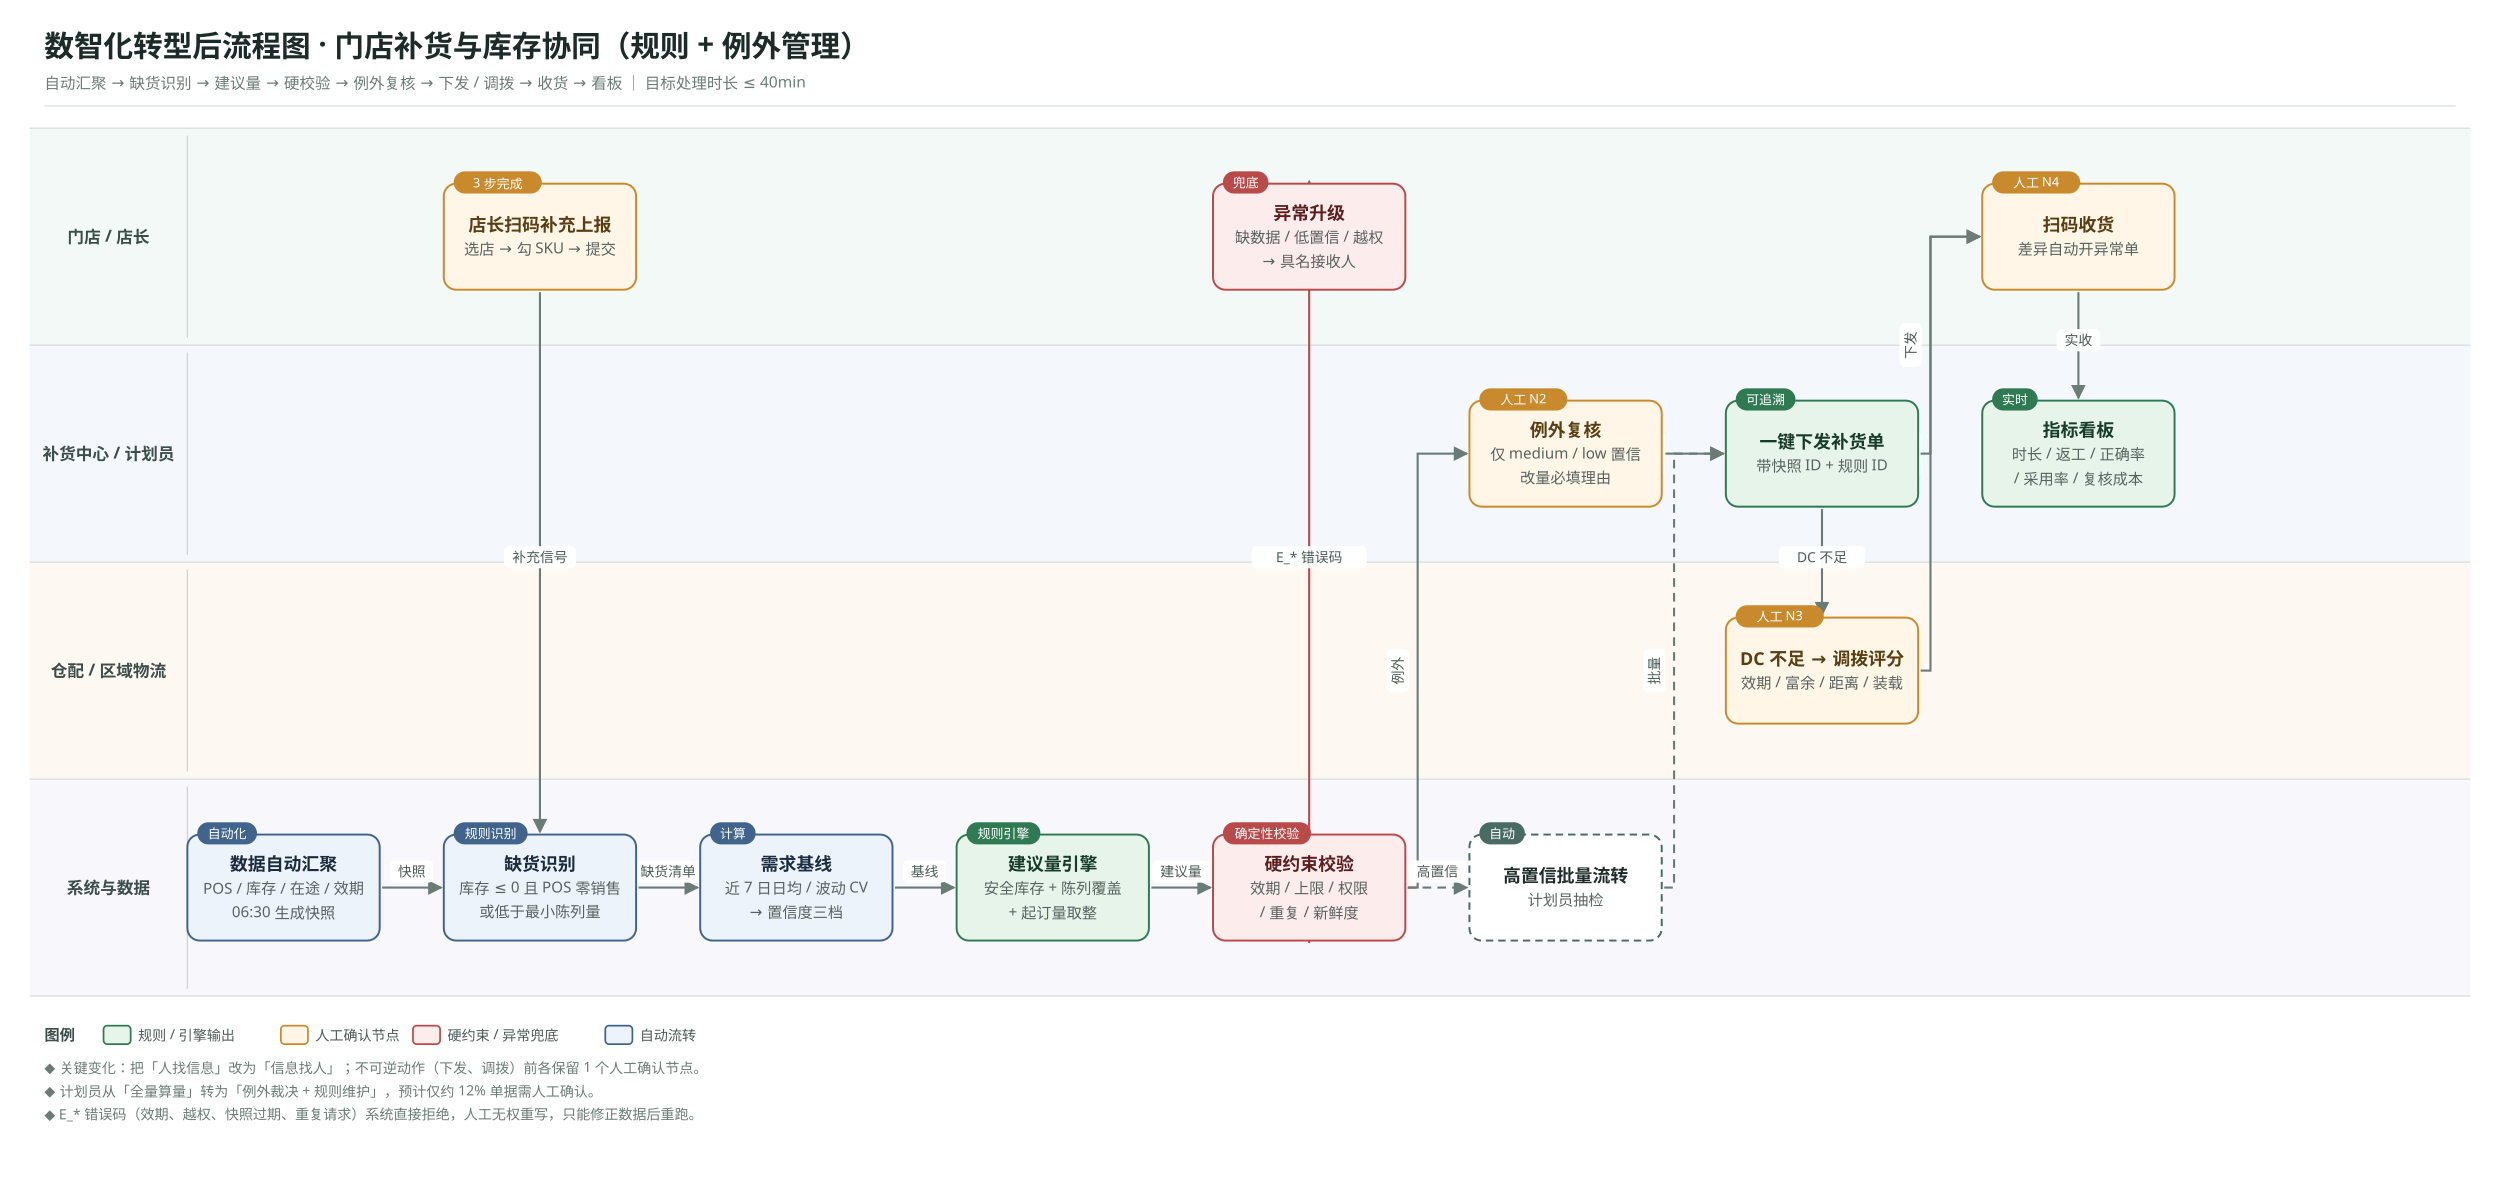
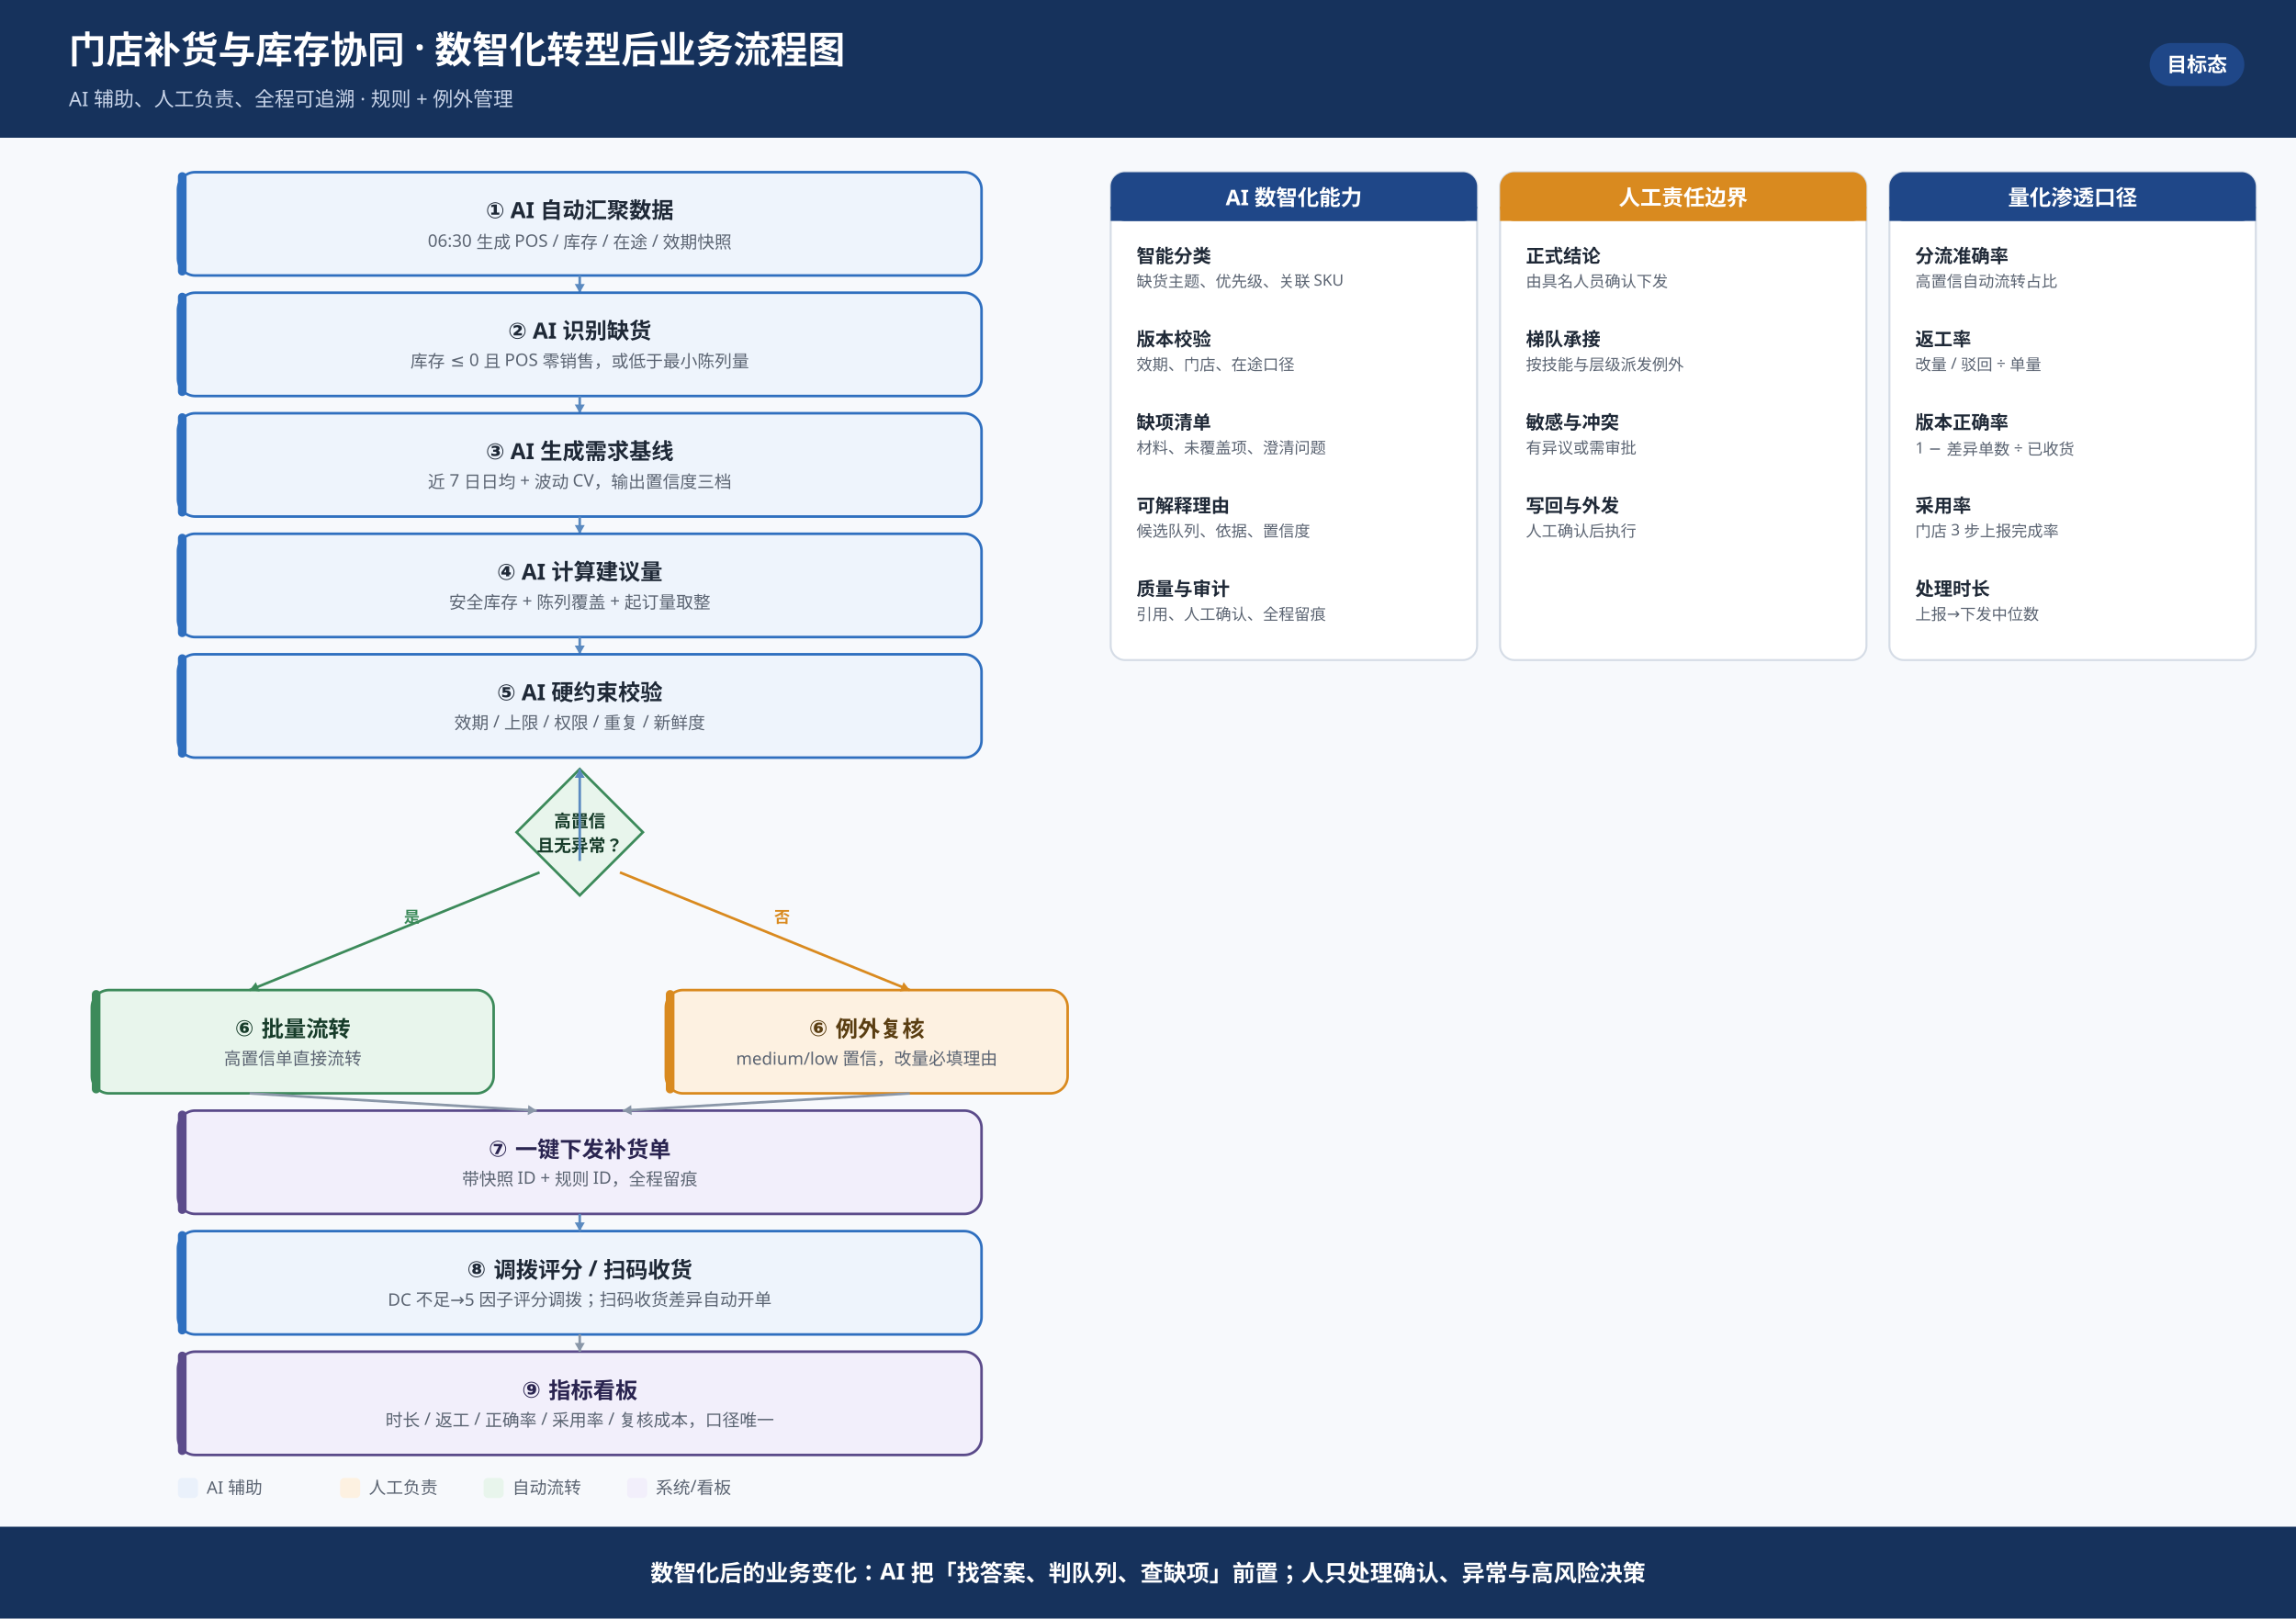
- <svg xmlns="http://www.w3.org/2000/svg" width="2028" height="958" viewBox="0 0 2028 958">
-   <defs>
-     <marker id="arrow" viewBox="0 0 10 10" refX="9" refY="5" markerWidth="7" markerHeight="7" orient="auto-start-reverse">
-       <path d="M0 0 L10 5 L0 10 z" fill="#6B7C77" />
-     </marker>
-   </defs>
-   <rect width="2028" height="958" fill="#FFFFFF" />
-   <text x="36" y="46" font-family="Microsoft YaHei, PingFang SC, Noto Sans SC, sans-serif" font-size="24" font-weight="700" fill="#1C2B27">数智化转型后流程图 · 门店补货与库存协同（规则 + 例外管理）</text>
-   <text x="36" y="72" font-family="Microsoft YaHei, PingFang SC, Noto Sans SC, sans-serif" font-size="12.6" fill="#6B7C77">自动汇聚 → 缺货识别 → 建议量 → 硬校验 → 例外复核 → 下发 / 调拨 → 收货 → 看板 ｜ 目标处理时长 ≤ 40min</text>
-   <line x1="36" y1="86" x2="1992" y2="86" stroke="#D5DEDA" />
-   <rect x="24" y="104" width="1980" height="176" fill="#E8F3EE" opacity="0.5" />
-   <line x1="24" y1="104" x2="2004" y2="104" stroke="#D5DEDA" />
-   <text x="88.0" y="197.0" text-anchor="middle" font-family="Microsoft YaHei, PingFang SC, Noto Sans SC, sans-serif" font-size="13.5" font-weight="700" fill="#3C4E49">门店 / 店长</text>
-   <line x1="152" y1="110" x2="152" y2="274" stroke="#C9D5D0" stroke-width="1" />
-   <rect x="24" y="280" width="1980" height="176" fill="#EAF0F8" opacity="0.5" />
-   <line x1="24" y1="280" x2="2004" y2="280" stroke="#D5DEDA" />
-   <text x="88.0" y="373.0" text-anchor="middle" font-family="Microsoft YaHei, PingFang SC, Noto Sans SC, sans-serif" font-size="13.5" font-weight="700" fill="#3C4E49">补货中心 / 计划员</text>
-   <line x1="152" y1="286" x2="152" y2="450" stroke="#C9D5D0" stroke-width="1" />
-   <rect x="24" y="456" width="1980" height="176" fill="#FBF1E6" opacity="0.5" />
-   <line x1="24" y1="456" x2="2004" y2="456" stroke="#D5DEDA" />
-   <text x="88.0" y="549.0" text-anchor="middle" font-family="Microsoft YaHei, PingFang SC, Noto Sans SC, sans-serif" font-size="13.5" font-weight="700" fill="#3C4E49">仓配 / 区域物流</text>
-   <line x1="152" y1="462" x2="152" y2="626" stroke="#C9D5D0" stroke-width="1" />
-   <rect x="24" y="632" width="1980" height="176" fill="#F2EFF8" opacity="0.5" />
-   <line x1="24" y1="632" x2="2004" y2="632" stroke="#D5DEDA" />
-   <text x="88.0" y="725.0" text-anchor="middle" font-family="Microsoft YaHei, PingFang SC, Noto Sans SC, sans-serif" font-size="13.5" font-weight="700" fill="#3C4E49">系统与数据</text>
-   <line x1="152" y1="638" x2="152" y2="802" stroke="#C9D5D0" stroke-width="1" />
-   <line x1="24" y1="808" x2="2004" y2="808" stroke="#D5DEDA" />
-   <path d="M 310.0 720.0 L 358.0 720.0" fill="none" stroke="#6B7C77" stroke-width="1.7" marker-end="url(#arrow)" />
-   <rect x="316.4" y="698.0" width="35.2" height="18" rx="4" fill="#FFFFFF" opacity="0.95" />
-   <text x="334.0" y="711.0" text-anchor="middle" font-family="Microsoft YaHei, PingFang SC, Noto Sans SC, sans-serif" font-size="11.2" fill="#4B5B57">快照</text>
-   <path d="M 438.0 237.0 L 438.0 675.0" fill="none" stroke="#6B7C77" stroke-width="1.7" marker-end="url(#arrow)" />
-   <rect x="408.8" y="443.0" width="58.4" height="18" rx="4" fill="#FFFFFF" opacity="0.95" />
-   <text x="438.0" y="456.0" text-anchor="middle" font-family="Microsoft YaHei, PingFang SC, Noto Sans SC, sans-serif" font-size="11.2" fill="#4B5B57">补充信号</text>
-   <path d="M 518.0 720.0 L 566.0 720.0" fill="none" stroke="#6B7C77" stroke-width="1.7" marker-end="url(#arrow)" />
-   <rect x="512.8" y="698.0" width="58.4" height="18" rx="4" fill="#FFFFFF" opacity="0.95" />
-   <text x="542.0" y="711.0" text-anchor="middle" font-family="Microsoft YaHei, PingFang SC, Noto Sans SC, sans-serif" font-size="11.2" fill="#4B5B57">缺货清单</text>
-   <path d="M 726.0 720.0 L 774.0 720.0" fill="none" stroke="#6B7C77" stroke-width="1.7" marker-end="url(#arrow)" />
-   <rect x="732.4" y="698.0" width="35.2" height="18" rx="4" fill="#FFFFFF" opacity="0.95" />
-   <text x="750.0" y="711.0" text-anchor="middle" font-family="Microsoft YaHei, PingFang SC, Noto Sans SC, sans-serif" font-size="11.2" fill="#4B5B57">基线</text>
-   <path d="M 934.0 720.0 L 982.0 720.0" fill="none" stroke="#6B7C77" stroke-width="1.7" marker-end="url(#arrow)" />
-   <rect x="934.6" y="698.0" width="46.8" height="18" rx="4" fill="#FFFFFF" opacity="0.95" />
-   <text x="958.0" y="711.0" text-anchor="middle" font-family="Microsoft YaHei, PingFang SC, Noto Sans SC, sans-serif" font-size="11.2" fill="#4B5B57">建议量</text>
-   <path d="M 1062.0 765.0 L 1062.0 147.0" fill="none" stroke="#B84A4A" stroke-width="1.7" marker-end="url(#arrow)" />
-   <rect x="1015.4" y="443.0" width="93.2" height="18" rx="4" fill="#FFFFFF" opacity="0.95" />
-   <text x="1062.0" y="456.0" text-anchor="middle" font-family="Microsoft YaHei, PingFang SC, Noto Sans SC, sans-serif" font-size="11.2" fill="#4B5B57">E_* 错误码</text>
-   <path d="M 1142.0 720.0 L 1150.0 720.0 L 1150.0 368.0 L 1190.0 368.0" fill="none" stroke="#6B7C77" stroke-width="1.7" marker-end="url(#arrow)" />
-   <g transform="translate(1138,544.0) rotate(-90)">
-     <rect x="-17.6" y="-13" width="35.2" height="18" rx="4" fill="#FFFFFF" opacity="0.95" />
-     <text x="0" y="0" text-anchor="middle" font-family="Microsoft YaHei, PingFang SC, Noto Sans SC, sans-serif" font-size="11.2" fill="#4B5B57">例外</text>
-   </g>
-   <path d="M 1142.0 720.0 L 1190.0 720.0" fill="none" stroke="#6B7C77" stroke-width="1.7" stroke-dasharray="7 5" marker-end="url(#arrow)" />
-   <rect x="1142.6" y="698.0" width="46.8" height="18" rx="4" fill="#FFFFFF" opacity="0.95" />
-   <text x="1166.0" y="711.0" text-anchor="middle" font-family="Microsoft YaHei, PingFang SC, Noto Sans SC, sans-serif" font-size="11.2" fill="#4B5B57">高置信</text>
-   <path d="M 1350.0 720.0 L 1358.0 720.0 L 1358.0 368.0 L 1398.0 368.0" fill="none" stroke="#6B7C77" stroke-width="1.7" stroke-dasharray="7 5" marker-end="url(#arrow)" />
-   <g transform="translate(1346,544.0) rotate(-90)">
-     <rect x="-17.6" y="-13" width="35.2" height="18" rx="4" fill="#FFFFFF" opacity="0.95" />
-     <text x="0" y="0" text-anchor="middle" font-family="Microsoft YaHei, PingFang SC, Noto Sans SC, sans-serif" font-size="11.2" fill="#4B5B57">批量</text>
-   </g>
-   <path d="M 1350.0 368.0 L 1358.0 368.0 L 1358.0 368.0 L 1398.0 368.0" fill="none" stroke="#6B7C77" stroke-width="1.7" marker-end="url(#arrow)" />
-   <g transform="translate(1346,368.0) rotate(-90)">
-     <rect x="-17.6" y="-13" width="35.2" height="18" rx="4" fill="#FFFFFF" opacity="0.95" />
-     <text x="0" y="0" text-anchor="middle" font-family="Microsoft YaHei, PingFang SC, Noto Sans SC, sans-serif" font-size="11.2" fill="#4B5B57">确认</text>
-   </g>
-   <path d="M 1478.0 413.0 L 1478.0 499.0" fill="none" stroke="#6B7C77" stroke-width="1.7" marker-end="url(#arrow)" />
-   <rect x="1443.0" y="443.0" width="70.0" height="18" rx="4" fill="#FFFFFF" opacity="0.95" />
-   <text x="1478.0" y="456.0" text-anchor="middle" font-family="Microsoft YaHei, PingFang SC, Noto Sans SC, sans-serif" font-size="11.2" fill="#4B5B57">DC 不足</text>
-   <path d="M 1558.0 544.0 L 1566.0 544.0 L 1566.0 192.0 L 1606.0 192.0" fill="none" stroke="#6B7C77" stroke-width="1.7" marker-end="url(#arrow)" />
-   <g transform="translate(1554,368.0) rotate(-90)">
-     <rect x="-17.6" y="-13" width="35.2" height="18" rx="4" fill="#FFFFFF" opacity="0.95" />
-     <text x="0" y="0" text-anchor="middle" font-family="Microsoft YaHei, PingFang SC, Noto Sans SC, sans-serif" font-size="11.2" fill="#4B5B57">到货</text>
-   </g>
-   <path d="M 1558.0 368.0 L 1566.0 368.0 L 1566.0 192.0 L 1606.0 192.0" fill="none" stroke="#6B7C77" stroke-width="1.7" marker-end="url(#arrow)" />
-   <g transform="translate(1554,280.0) rotate(-90)">
-     <rect x="-17.6" y="-13" width="35.2" height="18" rx="4" fill="#FFFFFF" opacity="0.95" />
-     <text x="0" y="0" text-anchor="middle" font-family="Microsoft YaHei, PingFang SC, Noto Sans SC, sans-serif" font-size="11.2" fill="#4B5B57">下发</text>
-   </g>
-   <path d="M 1686.0 237.0 L 1686.0 323.0" fill="none" stroke="#6B7C77" stroke-width="1.7" marker-end="url(#arrow)" />
-   <rect x="1668.4" y="267.0" width="35.2" height="18" rx="4" fill="#FFFFFF" opacity="0.95" />
-   <text x="1686.0" y="280.0" text-anchor="middle" font-family="Microsoft YaHei, PingFang SC, Noto Sans SC, sans-serif" font-size="11.2" fill="#4B5B57">实收</text>
-   <rect x="152" y="677.0" width="156" height="86" rx="10" fill="#EDF3FB" stroke="#41648C" stroke-width="1.6" />
-   <text x="230.0" y="706.0" text-anchor="middle" font-family="Microsoft YaHei, PingFang SC, Noto Sans SC, sans-serif" font-size="14.5" font-weight="700" fill="#1B2C40">数据自动汇聚</text>
-   <text x="230.0" y="725.0" text-anchor="middle" font-family="Microsoft YaHei, PingFang SC, Noto Sans SC, sans-serif" font-size="12.3" font-weight="400" fill="#57635F">POS / 库存 / 在途 / 效期</text>
-   <text x="230.0" y="744.0" text-anchor="middle" font-family="Microsoft YaHei, PingFang SC, Noto Sans SC, sans-serif" font-size="12.3" font-weight="400" fill="#57635F">06:30 生成快照</text>
-   <rect x="160" y="667.0" width="48.5" height="18" rx="9" fill="#41648C" />
-   <text x="184.25" y="680.0" text-anchor="middle" font-family="Microsoft YaHei, PingFang SC, Noto Sans SC, sans-serif" font-size="10.5" fill="#FFFFFF">自动化</text>
-   <rect x="360" y="677.0" width="156" height="86" rx="10" fill="#EDF3FB" stroke="#41648C" stroke-width="1.6" />
-   <text x="438.0" y="706.0" text-anchor="middle" font-family="Microsoft YaHei, PingFang SC, Noto Sans SC, sans-serif" font-size="14.5" font-weight="700" fill="#1B2C40">缺货识别</text>
-   <text x="438.0" y="725.0" text-anchor="middle" font-family="Microsoft YaHei, PingFang SC, Noto Sans SC, sans-serif" font-size="12.3" font-weight="400" fill="#57635F">库存 ≤ 0 且 POS 零销售</text>
-   <text x="438.0" y="744.0" text-anchor="middle" font-family="Microsoft YaHei, PingFang SC, Noto Sans SC, sans-serif" font-size="12.3" font-weight="400" fill="#57635F">或低于最小陈列量</text>
-   <rect x="368" y="667.0" width="60.0" height="18" rx="9" fill="#41648C" />
-   <text x="398.0" y="680.0" text-anchor="middle" font-family="Microsoft YaHei, PingFang SC, Noto Sans SC, sans-serif" font-size="10.5" fill="#FFFFFF">规则识别</text>
-   <rect x="360" y="149.0" width="156" height="86" rx="10" fill="#FFF6E8" stroke="#C98A2E" stroke-width="1.6" />
-   <text x="438.0" y="187.5" text-anchor="middle" font-family="Microsoft YaHei, PingFang SC, Noto Sans SC, sans-serif" font-size="14.5" font-weight="700" fill="#5A3E12">店长扫码补充上报</text>
-   <text x="438.0" y="206.5" text-anchor="middle" font-family="Microsoft YaHei, PingFang SC, Noto Sans SC, sans-serif" font-size="12.3" font-weight="400" fill="#57635F">选店 → 勾 SKU → 提交</text>
-   <rect x="368" y="139.0" width="71.5" height="18" rx="9" fill="#C98A2E" />
-   <text x="403.75" y="152.0" text-anchor="middle" font-family="Microsoft YaHei, PingFang SC, Noto Sans SC, sans-serif" font-size="10.5" fill="#FFFFFF">3 步完成</text>
-   <rect x="568" y="677.0" width="156" height="86" rx="10" fill="#EDF3FB" stroke="#41648C" stroke-width="1.6" />
-   <text x="646.0" y="706.0" text-anchor="middle" font-family="Microsoft YaHei, PingFang SC, Noto Sans SC, sans-serif" font-size="14.5" font-weight="700" fill="#1B2C40">需求基线</text>
-   <text x="646.0" y="725.0" text-anchor="middle" font-family="Microsoft YaHei, PingFang SC, Noto Sans SC, sans-serif" font-size="12.3" font-weight="400" fill="#57635F">近 7 日日均 / 波动 CV</text>
-   <text x="646.0" y="744.0" text-anchor="middle" font-family="Microsoft YaHei, PingFang SC, Noto Sans SC, sans-serif" font-size="12.3" font-weight="400" fill="#57635F">→ 置信度三档</text>
-   <rect x="576" y="667.0" width="37.0" height="18" rx="9" fill="#41648C" />
-   <text x="594.5" y="680.0" text-anchor="middle" font-family="Microsoft YaHei, PingFang SC, Noto Sans SC, sans-serif" font-size="10.5" fill="#FFFFFF">计算</text>
-   <rect x="776" y="677.0" width="156" height="86" rx="10" fill="#E6F4EA" stroke="#2F7A52" stroke-width="1.6" />
-   <text x="854.0" y="706.0" text-anchor="middle" font-family="Microsoft YaHei, PingFang SC, Noto Sans SC, sans-serif" font-size="14.5" font-weight="700" fill="#173C2A">建议量引擎</text>
-   <text x="854.0" y="725.0" text-anchor="middle" font-family="Microsoft YaHei, PingFang SC, Noto Sans SC, sans-serif" font-size="12.3" font-weight="400" fill="#57635F">安全库存 + 陈列覆盖</text>
-   <text x="854.0" y="744.0" text-anchor="middle" font-family="Microsoft YaHei, PingFang SC, Noto Sans SC, sans-serif" font-size="12.3" font-weight="400" fill="#57635F">+ 起订量取整</text>
-   <rect x="784" y="667.0" width="60.0" height="18" rx="9" fill="#2F7A52" />
-   <text x="814.0" y="680.0" text-anchor="middle" font-family="Microsoft YaHei, PingFang SC, Noto Sans SC, sans-serif" font-size="10.5" fill="#FFFFFF">规则引擎</text>
-   <rect x="984" y="677.0" width="156" height="86" rx="10" fill="#FDECEC" stroke="#B84A4A" stroke-width="1.6" />
-   <text x="1062.0" y="706.0" text-anchor="middle" font-family="Microsoft YaHei, PingFang SC, Noto Sans SC, sans-serif" font-size="14.5" font-weight="700" fill="#5C1E1E">硬约束校验</text>
-   <text x="1062.0" y="725.0" text-anchor="middle" font-family="Microsoft YaHei, PingFang SC, Noto Sans SC, sans-serif" font-size="12.3" font-weight="400" fill="#57635F">效期 / 上限 / 权限</text>
-   <text x="1062.0" y="744.0" text-anchor="middle" font-family="Microsoft YaHei, PingFang SC, Noto Sans SC, sans-serif" font-size="12.3" font-weight="400" fill="#57635F">/ 重复 / 新鲜度</text>
-   <rect x="992" y="667.0" width="71.5" height="18" rx="9" fill="#B84A4A" />
-   <text x="1027.75" y="680.0" text-anchor="middle" font-family="Microsoft YaHei, PingFang SC, Noto Sans SC, sans-serif" font-size="10.5" fill="#FFFFFF">确定性校验</text>
-   <rect x="984" y="149.0" width="156" height="86" rx="10" fill="#FDECEC" stroke="#B84A4A" stroke-width="1.6" />
-   <text x="1062.0" y="178.0" text-anchor="middle" font-family="Microsoft YaHei, PingFang SC, Noto Sans SC, sans-serif" font-size="14.5" font-weight="700" fill="#5C1E1E">异常升级</text>
-   <text x="1062.0" y="197.0" text-anchor="middle" font-family="Microsoft YaHei, PingFang SC, Noto Sans SC, sans-serif" font-size="12.3" font-weight="400" fill="#57635F">缺数据 / 低置信 / 越权</text>
-   <text x="1062.0" y="216.0" text-anchor="middle" font-family="Microsoft YaHei, PingFang SC, Noto Sans SC, sans-serif" font-size="12.3" font-weight="400" fill="#57635F">→ 具名接收人</text>
-   <rect x="992" y="139.0" width="37.0" height="18" rx="9" fill="#B84A4A" />
-   <text x="1010.5" y="152.0" text-anchor="middle" font-family="Microsoft YaHei, PingFang SC, Noto Sans SC, sans-serif" font-size="10.5" fill="#FFFFFF">兜底</text>
-   <rect x="1192" y="325.0" width="156" height="86" rx="10" fill="#FFF6E8" stroke="#C98A2E" stroke-width="1.6" />
-   <text x="1270.0" y="354.0" text-anchor="middle" font-family="Microsoft YaHei, PingFang SC, Noto Sans SC, sans-serif" font-size="14.5" font-weight="700" fill="#5A3E12">例外复核</text>
-   <text x="1270.0" y="373.0" text-anchor="middle" font-family="Microsoft YaHei, PingFang SC, Noto Sans SC, sans-serif" font-size="12.3" font-weight="400" fill="#57635F">仅 medium / low 置信</text>
-   <text x="1270.0" y="392.0" text-anchor="middle" font-family="Microsoft YaHei, PingFang SC, Noto Sans SC, sans-serif" font-size="12.3" font-weight="400" fill="#57635F">改量必填理由</text>
-   <rect x="1200" y="315.0" width="71.5" height="18" rx="9" fill="#C98A2E" />
-   <text x="1235.75" y="328.0" text-anchor="middle" font-family="Microsoft YaHei, PingFang SC, Noto Sans SC, sans-serif" font-size="10.5" fill="#FFFFFF">人工 N2</text>
-   <rect x="1192" y="677.0" width="156" height="86" rx="10" fill="#FFFFFF" stroke="#4A6B63" stroke-width="1.6" stroke-dasharray="6 4" />
-   <text x="1270.0" y="715.5" text-anchor="middle" font-family="Microsoft YaHei, PingFang SC, Noto Sans SC, sans-serif" font-size="14.5" font-weight="700" fill="#1F2D2A">高置信批量流转</text>
-   <text x="1270.0" y="734.5" text-anchor="middle" font-family="Microsoft YaHei, PingFang SC, Noto Sans SC, sans-serif" font-size="12.3" font-weight="400" fill="#57635F">计划员抽检</text>
-   <rect x="1200" y="667.0" width="37.0" height="18" rx="9" fill="#4A6B63" />
-   <text x="1218.5" y="680.0" text-anchor="middle" font-family="Microsoft YaHei, PingFang SC, Noto Sans SC, sans-serif" font-size="10.5" fill="#FFFFFF">自动</text>
-   <rect x="1400" y="325.0" width="156" height="86" rx="10" fill="#E6F4EA" stroke="#2F7A52" stroke-width="1.6" />
-   <text x="1478.0" y="363.5" text-anchor="middle" font-family="Microsoft YaHei, PingFang SC, Noto Sans SC, sans-serif" font-size="14.5" font-weight="700" fill="#173C2A">一键下发补货单</text>
-   <text x="1478.0" y="382.5" text-anchor="middle" font-family="Microsoft YaHei, PingFang SC, Noto Sans SC, sans-serif" font-size="12.3" font-weight="400" fill="#57635F">带快照 ID + 规则 ID</text>
-   <rect x="1408" y="315.0" width="48.5" height="18" rx="9" fill="#2F7A52" />
-   <text x="1432.25" y="328.0" text-anchor="middle" font-family="Microsoft YaHei, PingFang SC, Noto Sans SC, sans-serif" font-size="10.5" fill="#FFFFFF">可追溯</text>
-   <rect x="1400" y="501.0" width="156" height="86" rx="10" fill="#FFF6E8" stroke="#C98A2E" stroke-width="1.6" />
-   <text x="1478.0" y="539.5" text-anchor="middle" font-family="Microsoft YaHei, PingFang SC, Noto Sans SC, sans-serif" font-size="14.5" font-weight="700" fill="#5A3E12">DC 不足 → 调拨评分</text>
-   <text x="1478.0" y="558.5" text-anchor="middle" font-family="Microsoft YaHei, PingFang SC, Noto Sans SC, sans-serif" font-size="12.3" font-weight="400" fill="#57635F">效期 / 富余 / 距离 / 装载</text>
-   <rect x="1408" y="491.0" width="71.5" height="18" rx="9" fill="#C98A2E" />
-   <text x="1443.75" y="504.0" text-anchor="middle" font-family="Microsoft YaHei, PingFang SC, Noto Sans SC, sans-serif" font-size="10.5" fill="#FFFFFF">人工 N3</text>
-   <rect x="1608" y="149.0" width="156" height="86" rx="10" fill="#FFF6E8" stroke="#C98A2E" stroke-width="1.6" />
-   <text x="1686.0" y="187.5" text-anchor="middle" font-family="Microsoft YaHei, PingFang SC, Noto Sans SC, sans-serif" font-size="14.5" font-weight="700" fill="#5A3E12">扫码收货</text>
-   <text x="1686.0" y="206.5" text-anchor="middle" font-family="Microsoft YaHei, PingFang SC, Noto Sans SC, sans-serif" font-size="12.3" font-weight="400" fill="#57635F">差异自动开异常单</text>
-   <rect x="1616" y="139.0" width="71.5" height="18" rx="9" fill="#C98A2E" />
-   <text x="1651.75" y="152.0" text-anchor="middle" font-family="Microsoft YaHei, PingFang SC, Noto Sans SC, sans-serif" font-size="10.5" fill="#FFFFFF">人工 N4</text>
-   <rect x="1608" y="325.0" width="156" height="86" rx="10" fill="#E6F4EA" stroke="#2F7A52" stroke-width="1.6" />
-   <text x="1686.0" y="354.0" text-anchor="middle" font-family="Microsoft YaHei, PingFang SC, Noto Sans SC, sans-serif" font-size="14.5" font-weight="700" fill="#173C2A">指标看板</text>
-   <text x="1686.0" y="373.0" text-anchor="middle" font-family="Microsoft YaHei, PingFang SC, Noto Sans SC, sans-serif" font-size="12.3" font-weight="400" fill="#57635F">时长 / 返工 / 正确率</text>
-   <text x="1686.0" y="392.0" text-anchor="middle" font-family="Microsoft YaHei, PingFang SC, Noto Sans SC, sans-serif" font-size="12.3" font-weight="400" fill="#57635F">/ 采用率 / 复核成本</text>
-   <rect x="1616" y="315.0" width="37.0" height="18" rx="9" fill="#2F7A52" />
-   <text x="1634.5" y="328.0" text-anchor="middle" font-family="Microsoft YaHei, PingFang SC, Noto Sans SC, sans-serif" font-size="10.5" fill="#FFFFFF">实时</text>
-   <text x="36" y="844" font-family="Microsoft YaHei, PingFang SC, Noto Sans SC, sans-serif" font-size="12.4" font-weight="700" fill="#3C4E49">图例</text>
-   <rect x="84" y="832" width="22" height="15" rx="3" fill="#E6F4EA" stroke="#2F7A52" stroke-width="1.4" />
-   <text x="112" y="844" font-family="Microsoft YaHei, PingFang SC, Noto Sans SC, sans-serif" font-size="11.4" fill="#4B5B57">规则 / 引擎输出</text>
-   <rect x="227.8" y="832" width="22" height="15" rx="3" fill="#FFF6E8" stroke="#C98A2E" stroke-width="1.4" />
-   <text x="255.8" y="844" font-family="Microsoft YaHei, PingFang SC, Noto Sans SC, sans-serif" font-size="11.4" fill="#4B5B57">人工确认节点</text>
-   <rect x="335.0" y="832" width="22" height="15" rx="3" fill="#FDECEC" stroke="#B84A4A" stroke-width="1.4" />
-   <text x="363.0" y="844" font-family="Microsoft YaHei, PingFang SC, Noto Sans SC, sans-serif" font-size="11.4" fill="#4B5B57">硬约束 / 异常兜底</text>
-   <rect x="491.0" y="832" width="22" height="15" rx="3" fill="#EDF3FB" stroke="#41648C" stroke-width="1.4" />
-   <text x="519.0" y="844" font-family="Microsoft YaHei, PingFang SC, Noto Sans SC, sans-serif" font-size="11.4" fill="#4B5B57">自动流转</text>
-   <text x="36" y="870" font-family="Microsoft YaHei, PingFang SC, Noto Sans SC, sans-serif" font-size="11.4" fill="#6B7C77">◆ 关键变化：把「人找信息」改为「信息找人」；不可逆动作（下发、调拨）前各保留 1 个人工确认节点。</text>
-   <text x="36" y="889" font-family="Microsoft YaHei, PingFang SC, Noto Sans SC, sans-serif" font-size="11.4" fill="#6B7C77">◆ 计划员从「全量算量」转为「例外裁决 + 规则维护」，预计仅约 12% 单据需人工确认。</text>
-   <text x="36" y="908" font-family="Microsoft YaHei, PingFang SC, Noto Sans SC, sans-serif" font-size="11.4" fill="#6B7C77">◆ E_* 错误码（效期、越权、快照过期、重复请求）系统直接拒绝，人工无权重写，只能修正数据后重跑。</text>
+ <svg xmlns="http://www.w3.org/2000/svg" viewBox="0 0 1600 1128" width="1600" height="1128" font-family="Microsoft YaHei, PingFang SC, Noto Sans SC, sans-serif">
+   <rect width="1600" height="1128" fill="#F7F9FC" />
+   <rect x="0" y="0" width="1600" height="96" fill="#16325C" />
+   <text x="48" y="44" text-anchor="start" font-family="Microsoft YaHei, PingFang SC, Noto Sans SC, sans-serif" font-size="26" font-weight="700" fill="#FFFFFF">门店补货与库存协同 · 数智化转型后业务流程图</text>
+   <text x="48" y="74" text-anchor="start" font-family="Microsoft YaHei, PingFang SC, Noto Sans SC, sans-serif" font-size="14" font-weight="400" fill="#C7D3E8">AI 辅助、人工负责、全程可追溯 · 规则 + 例外管理</text>
+   <rect x="1498" y="30" width="66" height="30" rx="15" fill="#1F4788" />
+   <text x="1531.0" y="50" text-anchor="middle" font-family="Microsoft YaHei, PingFang SC, Noto Sans SC, sans-serif" font-size="14" font-weight="700" fill="#FFFFFF">目标态</text>
+   <rect x="124.0" y="120" width="560" height="72" rx="12" fill="#EEF4FC" stroke="#2F6FBF" stroke-width="1.8" />
+   <rect x="124.0" y="120" width="6" height="72" rx="3" fill="#2F6FBF" />
+   <text x="404.0" y="152.0" text-anchor="middle" font-family="Microsoft YaHei, PingFang SC, Noto Sans SC, sans-serif" font-size="15.5" font-weight="700" fill="#1F2937">① AI 自动汇聚数据</text>
+   <text x="404.0" y="172.0" text-anchor="middle" font-family="Microsoft YaHei, PingFang SC, Noto Sans SC, sans-serif" font-size="12" font-weight="400" fill="#5B6472">06:30 生成 POS / 库存 / 在途 / 效期快照</text>
+   <line x1="404.0" y1="192" x2="404.0" y2="204" stroke="#5B8AC0" stroke-width="1.8" />
+   <polygon points="404.0,204 400.5,197.938 407.5,197.938" fill="#5B8AC0" />
+   <rect x="124.0" y="204" width="560" height="72" rx="12" fill="#EEF4FC" stroke="#2F6FBF" stroke-width="1.8" />
+   <rect x="124.0" y="204" width="6" height="72" rx="3" fill="#2F6FBF" />
+   <text x="404.0" y="236.0" text-anchor="middle" font-family="Microsoft YaHei, PingFang SC, Noto Sans SC, sans-serif" font-size="15.5" font-weight="700" fill="#1F2937">② AI 识别缺货</text>
+   <text x="404.0" y="256.0" text-anchor="middle" font-family="Microsoft YaHei, PingFang SC, Noto Sans SC, sans-serif" font-size="12" font-weight="400" fill="#5B6472">库存 ≤ 0 且 POS 零销售，或低于最小陈列量</text>
+   <line x1="404.0" y1="276" x2="404.0" y2="288" stroke="#5B8AC0" stroke-width="1.8" />
+   <polygon points="404.0,288 400.5,281.938 407.5,281.938" fill="#5B8AC0" />
+   <rect x="124.0" y="288" width="560" height="72" rx="12" fill="#EEF4FC" stroke="#2F6FBF" stroke-width="1.8" />
+   <rect x="124.0" y="288" width="6" height="72" rx="3" fill="#2F6FBF" />
+   <text x="404.0" y="320.0" text-anchor="middle" font-family="Microsoft YaHei, PingFang SC, Noto Sans SC, sans-serif" font-size="15.5" font-weight="700" fill="#1F2937">③ AI 生成需求基线</text>
+   <text x="404.0" y="340.0" text-anchor="middle" font-family="Microsoft YaHei, PingFang SC, Noto Sans SC, sans-serif" font-size="12" font-weight="400" fill="#5B6472">近 7 日日均 + 波动 CV，输出置信度三档</text>
+   <line x1="404.0" y1="360" x2="404.0" y2="372" stroke="#5B8AC0" stroke-width="1.8" />
+   <polygon points="404.0,372 400.5,365.938 407.5,365.938" fill="#5B8AC0" />
+   <rect x="124.0" y="372" width="560" height="72" rx="12" fill="#EEF4FC" stroke="#2F6FBF" stroke-width="1.8" />
+   <rect x="124.0" y="372" width="6" height="72" rx="3" fill="#2F6FBF" />
+   <text x="404.0" y="404.0" text-anchor="middle" font-family="Microsoft YaHei, PingFang SC, Noto Sans SC, sans-serif" font-size="15.5" font-weight="700" fill="#1F2937">④ AI 计算建议量</text>
+   <text x="404.0" y="424.0" text-anchor="middle" font-family="Microsoft YaHei, PingFang SC, Noto Sans SC, sans-serif" font-size="12" font-weight="400" fill="#5B6472">安全库存 + 陈列覆盖 + 起订量取整</text>
+   <line x1="404.0" y1="444" x2="404.0" y2="456" stroke="#5B8AC0" stroke-width="1.8" />
+   <polygon points="404.0,456 400.5,449.938 407.5,449.938" fill="#5B8AC0" />
+   <rect x="124.0" y="456" width="560" height="72" rx="12" fill="#EEF4FC" stroke="#2F6FBF" stroke-width="1.8" />
+   <rect x="124.0" y="456" width="6" height="72" rx="3" fill="#2F6FBF" />
+   <text x="404.0" y="488.0" text-anchor="middle" font-family="Microsoft YaHei, PingFang SC, Noto Sans SC, sans-serif" font-size="15.5" font-weight="700" fill="#1F2937">⑤ AI 硬约束校验</text>
+   <text x="404.0" y="508.0" text-anchor="middle" font-family="Microsoft YaHei, PingFang SC, Noto Sans SC, sans-serif" font-size="12" font-weight="400" fill="#5B6472">效期 / 上限 / 权限 / 重复 / 新鲜度</text>
+   <polygon points="404.0,536 448.0,580 404.0,624 360.0,580" fill="#E8F5EC" stroke="#3C8A5A" stroke-width="1.8" />
+   <text x="404.0" y="576.5" text-anchor="middle" font-family="Microsoft YaHei, PingFang SC, Noto Sans SC, sans-serif" font-size="12" font-weight="700" fill="#173C2A">高置信</text>
+   <text x="404.0" y="593.5" text-anchor="middle" font-family="Microsoft YaHei, PingFang SC, Noto Sans SC, sans-serif" font-size="12" font-weight="700" fill="#173C2A">且无异常？</text>
+   <line x1="404.0" y1="600" x2="404.0" y2="536" stroke="#5B8AC0" stroke-width="1.8" />
+   <polygon points="404.0,536 407.5,542.062 400.5,542.062" fill="#5B8AC0" />
+   <rect x="64.0" y="690" width="280.0" height="72" rx="12" fill="#E8F5EC" stroke="#3C8A5A" stroke-width="1.8" />
+   <rect x="64.0" y="690" width="6" height="72" rx="3" fill="#3C8A5A" />
+   <text x="204.0" y="722.0" text-anchor="middle" font-family="Microsoft YaHei, PingFang SC, Noto Sans SC, sans-serif" font-size="15.5" font-weight="700" fill="#173C2A">⑥ 批量流转</text>
+   <text x="204.0" y="742.0" text-anchor="middle" font-family="Microsoft YaHei, PingFang SC, Noto Sans SC, sans-serif" font-size="12" font-weight="400" fill="#5B6472">高置信单直接流转</text>
+   <rect x="464.0" y="690" width="280.0" height="72" rx="12" fill="#FDF1E1" stroke="#D98A1F" stroke-width="1.8" />
+   <rect x="464.0" y="690" width="6" height="72" rx="3" fill="#D98A1F" />
+   <text x="604.0" y="722.0" text-anchor="middle" font-family="Microsoft YaHei, PingFang SC, Noto Sans SC, sans-serif" font-size="15.5" font-weight="700" fill="#5A3E12">⑥ 例外复核</text>
+   <text x="604.0" y="742.0" text-anchor="middle" font-family="Microsoft YaHei, PingFang SC, Noto Sans SC, sans-serif" font-size="12" font-weight="400" fill="#5B6472">medium/low 置信，改量必填理由</text>
+   <line x1="376.0" y1="608" x2="174.0" y2="690" stroke="#3C8A5A" stroke-width="1.8" />
+   <polygon points="174.0,690 178.301,684.477 180.933,690.963" fill="#3C8A5A" />
+   <text x="287.0" y="643.0" text-anchor="middle" font-family="Microsoft YaHei, PingFang SC, Noto Sans SC, sans-serif" font-size="11" font-weight="700" fill="#3C8A5A">是</text>
+   <line x1="432.0" y1="608" x2="634.0" y2="690" stroke="#D98A1F" stroke-width="1.8" />
+   <polygon points="634.0,690 627.067,690.963 629.699,684.477" fill="#D98A1F" />
+   <text x="545.0" y="643.0" text-anchor="middle" font-family="Microsoft YaHei, PingFang SC, Noto Sans SC, sans-serif" font-size="11" font-weight="700" fill="#D98A1F">否</text>
+   <rect x="124.0" y="774" width="560" height="72" rx="12" fill="#F2EFFB" stroke="#5B4B8A" stroke-width="1.8" />
+   <rect x="124.0" y="774" width="6" height="72" rx="3" fill="#5B4B8A" />
+   <text x="404.0" y="806.0" text-anchor="middle" font-family="Microsoft YaHei, PingFang SC, Noto Sans SC, sans-serif" font-size="15.5" font-weight="700" fill="#2A2450">⑦ 一键下发补货单</text>
+   <text x="404.0" y="826.0" text-anchor="middle" font-family="Microsoft YaHei, PingFang SC, Noto Sans SC, sans-serif" font-size="12" font-weight="400" fill="#5B6472">带快照 ID + 规则 ID，全程留痕</text>
+   <line x1="174.0" y1="762" x2="374.0" y2="774" stroke="#8A97A8" stroke-width="1.8" />
+   <polygon points="374.0,774 367.739,777.131 368.158,770.143" fill="#8A97A8" />
+   <line x1="634.0" y1="762" x2="434.0" y2="774" stroke="#8A97A8" stroke-width="1.8" />
+   <polygon points="434.0,774 439.842,770.143 440.261,777.131" fill="#8A97A8" />
+   <rect x="124.0" y="858" width="560" height="72" rx="12" fill="#EEF4FC" stroke="#2F6FBF" stroke-width="1.8" />
+   <rect x="124.0" y="858" width="6" height="72" rx="3" fill="#2F6FBF" />
+   <text x="404.0" y="890.0" text-anchor="middle" font-family="Microsoft YaHei, PingFang SC, Noto Sans SC, sans-serif" font-size="15.5" font-weight="700" fill="#1F2937">⑧ 调拨评分 / 扫码收货</text>
+   <text x="404.0" y="910.0" text-anchor="middle" font-family="Microsoft YaHei, PingFang SC, Noto Sans SC, sans-serif" font-size="12" font-weight="400" fill="#5B6472">DC 不足→5 因子评分调拨；扫码收货差异自动开单</text>
+   <line x1="404.0" y1="846" x2="404.0" y2="858" stroke="#5B8AC0" stroke-width="1.8" />
+   <polygon points="404.0,858 400.5,851.938 407.5,851.938" fill="#5B8AC0" />
+   <rect x="124.0" y="942" width="560" height="72" rx="12" fill="#F2EFFB" stroke="#5B4B8A" stroke-width="1.8" />
+   <rect x="124.0" y="942" width="6" height="72" rx="3" fill="#5B4B8A" />
+   <text x="404.0" y="974.0" text-anchor="middle" font-family="Microsoft YaHei, PingFang SC, Noto Sans SC, sans-serif" font-size="15.5" font-weight="700" fill="#2A2450">⑨ 指标看板</text>
+   <text x="404.0" y="994.0" text-anchor="middle" font-family="Microsoft YaHei, PingFang SC, Noto Sans SC, sans-serif" font-size="12" font-weight="400" fill="#5B6472">时长 / 返工 / 正确率 / 采用率 / 复核成本，口径唯一</text>
+   <line x1="404.0" y1="930" x2="404.0" y2="942" stroke="#8A97A8" stroke-width="1.8" />
+   <polygon points="404.0,942 400.5,935.938 407.5,935.938" fill="#8A97A8" />
+   <rect x="774" y="120" width="255.333" height="340" rx="10" fill="#FFFFFF" stroke="#D5DCE6" stroke-width="1.4" />
+   <rect x="774" y="120" width="255.333" height="34" rx="10" fill="#1F4788" />
+   <rect x="774" y="144" width="255.333" height="10" fill="#1F4788" />
+   <text x="901.667" y="143" text-anchor="middle" font-family="Microsoft YaHei, PingFang SC, Noto Sans SC, sans-serif" font-size="15" font-weight="700" fill="#FFFFFF">AI 数智化能力</text>
+   <text x="792" y="183" text-anchor="start" font-family="Microsoft YaHei, PingFang SC, Noto Sans SC, sans-serif" font-size="13" font-weight="700" fill="#1F2937">智能分类</text>
+   <text x="792" y="200" text-anchor="start" font-family="Microsoft YaHei, PingFang SC, Noto Sans SC, sans-serif" font-size="11" font-weight="400" fill="#5B6472">缺货主题、优先级、关联 SKU</text>
+   <text x="792" y="241" text-anchor="start" font-family="Microsoft YaHei, PingFang SC, Noto Sans SC, sans-serif" font-size="13" font-weight="700" fill="#1F2937">版本校验</text>
+   <text x="792" y="258" text-anchor="start" font-family="Microsoft YaHei, PingFang SC, Noto Sans SC, sans-serif" font-size="11" font-weight="400" fill="#5B6472">效期、门店、在途口径</text>
+   <text x="792" y="299" text-anchor="start" font-family="Microsoft YaHei, PingFang SC, Noto Sans SC, sans-serif" font-size="13" font-weight="700" fill="#1F2937">缺项清单</text>
+   <text x="792" y="316" text-anchor="start" font-family="Microsoft YaHei, PingFang SC, Noto Sans SC, sans-serif" font-size="11" font-weight="400" fill="#5B6472">材料、未覆盖项、澄清问题</text>
+   <text x="792" y="357" text-anchor="start" font-family="Microsoft YaHei, PingFang SC, Noto Sans SC, sans-serif" font-size="13" font-weight="700" fill="#1F2937">可解释理由</text>
+   <text x="792" y="374" text-anchor="start" font-family="Microsoft YaHei, PingFang SC, Noto Sans SC, sans-serif" font-size="11" font-weight="400" fill="#5B6472">候选队列、依据、置信度</text>
+   <text x="792" y="415" text-anchor="start" font-family="Microsoft YaHei, PingFang SC, Noto Sans SC, sans-serif" font-size="13" font-weight="700" fill="#1F2937">质量与审计</text>
+   <text x="792" y="432" text-anchor="start" font-family="Microsoft YaHei, PingFang SC, Noto Sans SC, sans-serif" font-size="11" font-weight="400" fill="#5B6472">引用、人工确认、全程留痕</text>
+   <rect x="1045.333" y="120" width="255.333" height="340" rx="10" fill="#FFFFFF" stroke="#D5DCE6" stroke-width="1.4" />
+   <rect x="1045.333" y="120" width="255.333" height="34" rx="10" fill="#D98A1F" />
+   <rect x="1045.333" y="144" width="255.333" height="10" fill="#D98A1F" />
+   <text x="1173.0" y="143" text-anchor="middle" font-family="Microsoft YaHei, PingFang SC, Noto Sans SC, sans-serif" font-size="15" font-weight="700" fill="#FFFFFF">人工责任边界</text>
+   <text x="1063.333" y="183" text-anchor="start" font-family="Microsoft YaHei, PingFang SC, Noto Sans SC, sans-serif" font-size="13" font-weight="700" fill="#1F2937">正式结论</text>
+   <text x="1063.333" y="200" text-anchor="start" font-family="Microsoft YaHei, PingFang SC, Noto Sans SC, sans-serif" font-size="11" font-weight="400" fill="#5B6472">由具名人员确认下发</text>
+   <text x="1063.333" y="241" text-anchor="start" font-family="Microsoft YaHei, PingFang SC, Noto Sans SC, sans-serif" font-size="13" font-weight="700" fill="#1F2937">梯队承接</text>
+   <text x="1063.333" y="258" text-anchor="start" font-family="Microsoft YaHei, PingFang SC, Noto Sans SC, sans-serif" font-size="11" font-weight="400" fill="#5B6472">按技能与层级派发例外</text>
+   <text x="1063.333" y="299" text-anchor="start" font-family="Microsoft YaHei, PingFang SC, Noto Sans SC, sans-serif" font-size="13" font-weight="700" fill="#1F2937">敏感与冲突</text>
+   <text x="1063.333" y="316" text-anchor="start" font-family="Microsoft YaHei, PingFang SC, Noto Sans SC, sans-serif" font-size="11" font-weight="400" fill="#5B6472">有异议或需审批</text>
+   <text x="1063.333" y="357" text-anchor="start" font-family="Microsoft YaHei, PingFang SC, Noto Sans SC, sans-serif" font-size="13" font-weight="700" fill="#1F2937">写回与外发</text>
+   <text x="1063.333" y="374" text-anchor="start" font-family="Microsoft YaHei, PingFang SC, Noto Sans SC, sans-serif" font-size="11" font-weight="400" fill="#5B6472">人工确认后执行</text>
+   <rect x="1316.667" y="120" width="255.333" height="340" rx="10" fill="#FFFFFF" stroke="#D5DCE6" stroke-width="1.4" />
+   <rect x="1316.667" y="120" width="255.333" height="34" rx="10" fill="#1F4788" />
+   <rect x="1316.667" y="144" width="255.333" height="10" fill="#1F4788" />
+   <text x="1444.333" y="143" text-anchor="middle" font-family="Microsoft YaHei, PingFang SC, Noto Sans SC, sans-serif" font-size="15" font-weight="700" fill="#FFFFFF">量化渗透口径</text>
+   <text x="1334.667" y="183" text-anchor="start" font-family="Microsoft YaHei, PingFang SC, Noto Sans SC, sans-serif" font-size="13" font-weight="700" fill="#1F2937">分流准确率</text>
+   <text x="1334.667" y="200" text-anchor="start" font-family="Microsoft YaHei, PingFang SC, Noto Sans SC, sans-serif" font-size="11" font-weight="400" fill="#5B6472">高置信自动流转占比</text>
+   <text x="1334.667" y="241" text-anchor="start" font-family="Microsoft YaHei, PingFang SC, Noto Sans SC, sans-serif" font-size="13" font-weight="700" fill="#1F2937">返工率</text>
+   <text x="1334.667" y="258" text-anchor="start" font-family="Microsoft YaHei, PingFang SC, Noto Sans SC, sans-serif" font-size="11" font-weight="400" fill="#5B6472">改量 / 驳回 ÷ 单量</text>
+   <text x="1334.667" y="299" text-anchor="start" font-family="Microsoft YaHei, PingFang SC, Noto Sans SC, sans-serif" font-size="13" font-weight="700" fill="#1F2937">版本正确率</text>
+   <text x="1334.667" y="316" text-anchor="start" font-family="Microsoft YaHei, PingFang SC, Noto Sans SC, sans-serif" font-size="11" font-weight="400" fill="#5B6472">1 − 差异单数 ÷ 已收货</text>
+   <text x="1334.667" y="357" text-anchor="start" font-family="Microsoft YaHei, PingFang SC, Noto Sans SC, sans-serif" font-size="13" font-weight="700" fill="#1F2937">采用率</text>
+   <text x="1334.667" y="374" text-anchor="start" font-family="Microsoft YaHei, PingFang SC, Noto Sans SC, sans-serif" font-size="11" font-weight="400" fill="#5B6472">门店 3 步上报完成率</text>
+   <text x="1334.667" y="415" text-anchor="start" font-family="Microsoft YaHei, PingFang SC, Noto Sans SC, sans-serif" font-size="13" font-weight="700" fill="#1F2937">处理时长</text>
+   <text x="1334.667" y="432" text-anchor="start" font-family="Microsoft YaHei, PingFang SC, Noto Sans SC, sans-serif" font-size="11" font-weight="400" fill="#5B6472">上报→下发中位数</text>
+   <rect x="124.0" y="1030" width="14" height="14" rx="3" fill="#EAF1FB" />
+   <text x="144.0" y="1041" text-anchor="start" font-family="Microsoft YaHei, PingFang SC, Noto Sans SC, sans-serif" font-size="12" font-weight="400" fill="#5B6472">AI 辅助</text>
+   <rect x="237.0" y="1030" width="14" height="14" rx="3" fill="#FDF1E1" />
+   <text x="257.0" y="1041" text-anchor="start" font-family="Microsoft YaHei, PingFang SC, Noto Sans SC, sans-serif" font-size="12" font-weight="400" fill="#5B6472">人工负责</text>
+   <rect x="337.0" y="1030" width="14" height="14" rx="3" fill="#E8F5EC" />
+   <text x="357.0" y="1041" text-anchor="start" font-family="Microsoft YaHei, PingFang SC, Noto Sans SC, sans-serif" font-size="12" font-weight="400" fill="#5B6472">自动流转</text>
+   <rect x="437.0" y="1030" width="14" height="14" rx="3" fill="#F2EFFB" />
+   <text x="457.0" y="1041" text-anchor="start" font-family="Microsoft YaHei, PingFang SC, Noto Sans SC, sans-serif" font-size="12" font-weight="400" fill="#5B6472">系统/看板</text>
+   <rect x="0" y="1064" width="1600" height="64" fill="#16325C" />
+   <text x="800.0" y="1102.0" text-anchor="middle" font-family="Microsoft YaHei, PingFang SC, Noto Sans SC, sans-serif" font-size="16" font-weight="700" fill="#FFFFFF">数智化后的业务变化：AI 把「找答案、判队列、查缺项」前置；人只处理确认、异常与高风险决策</text>
</svg>
